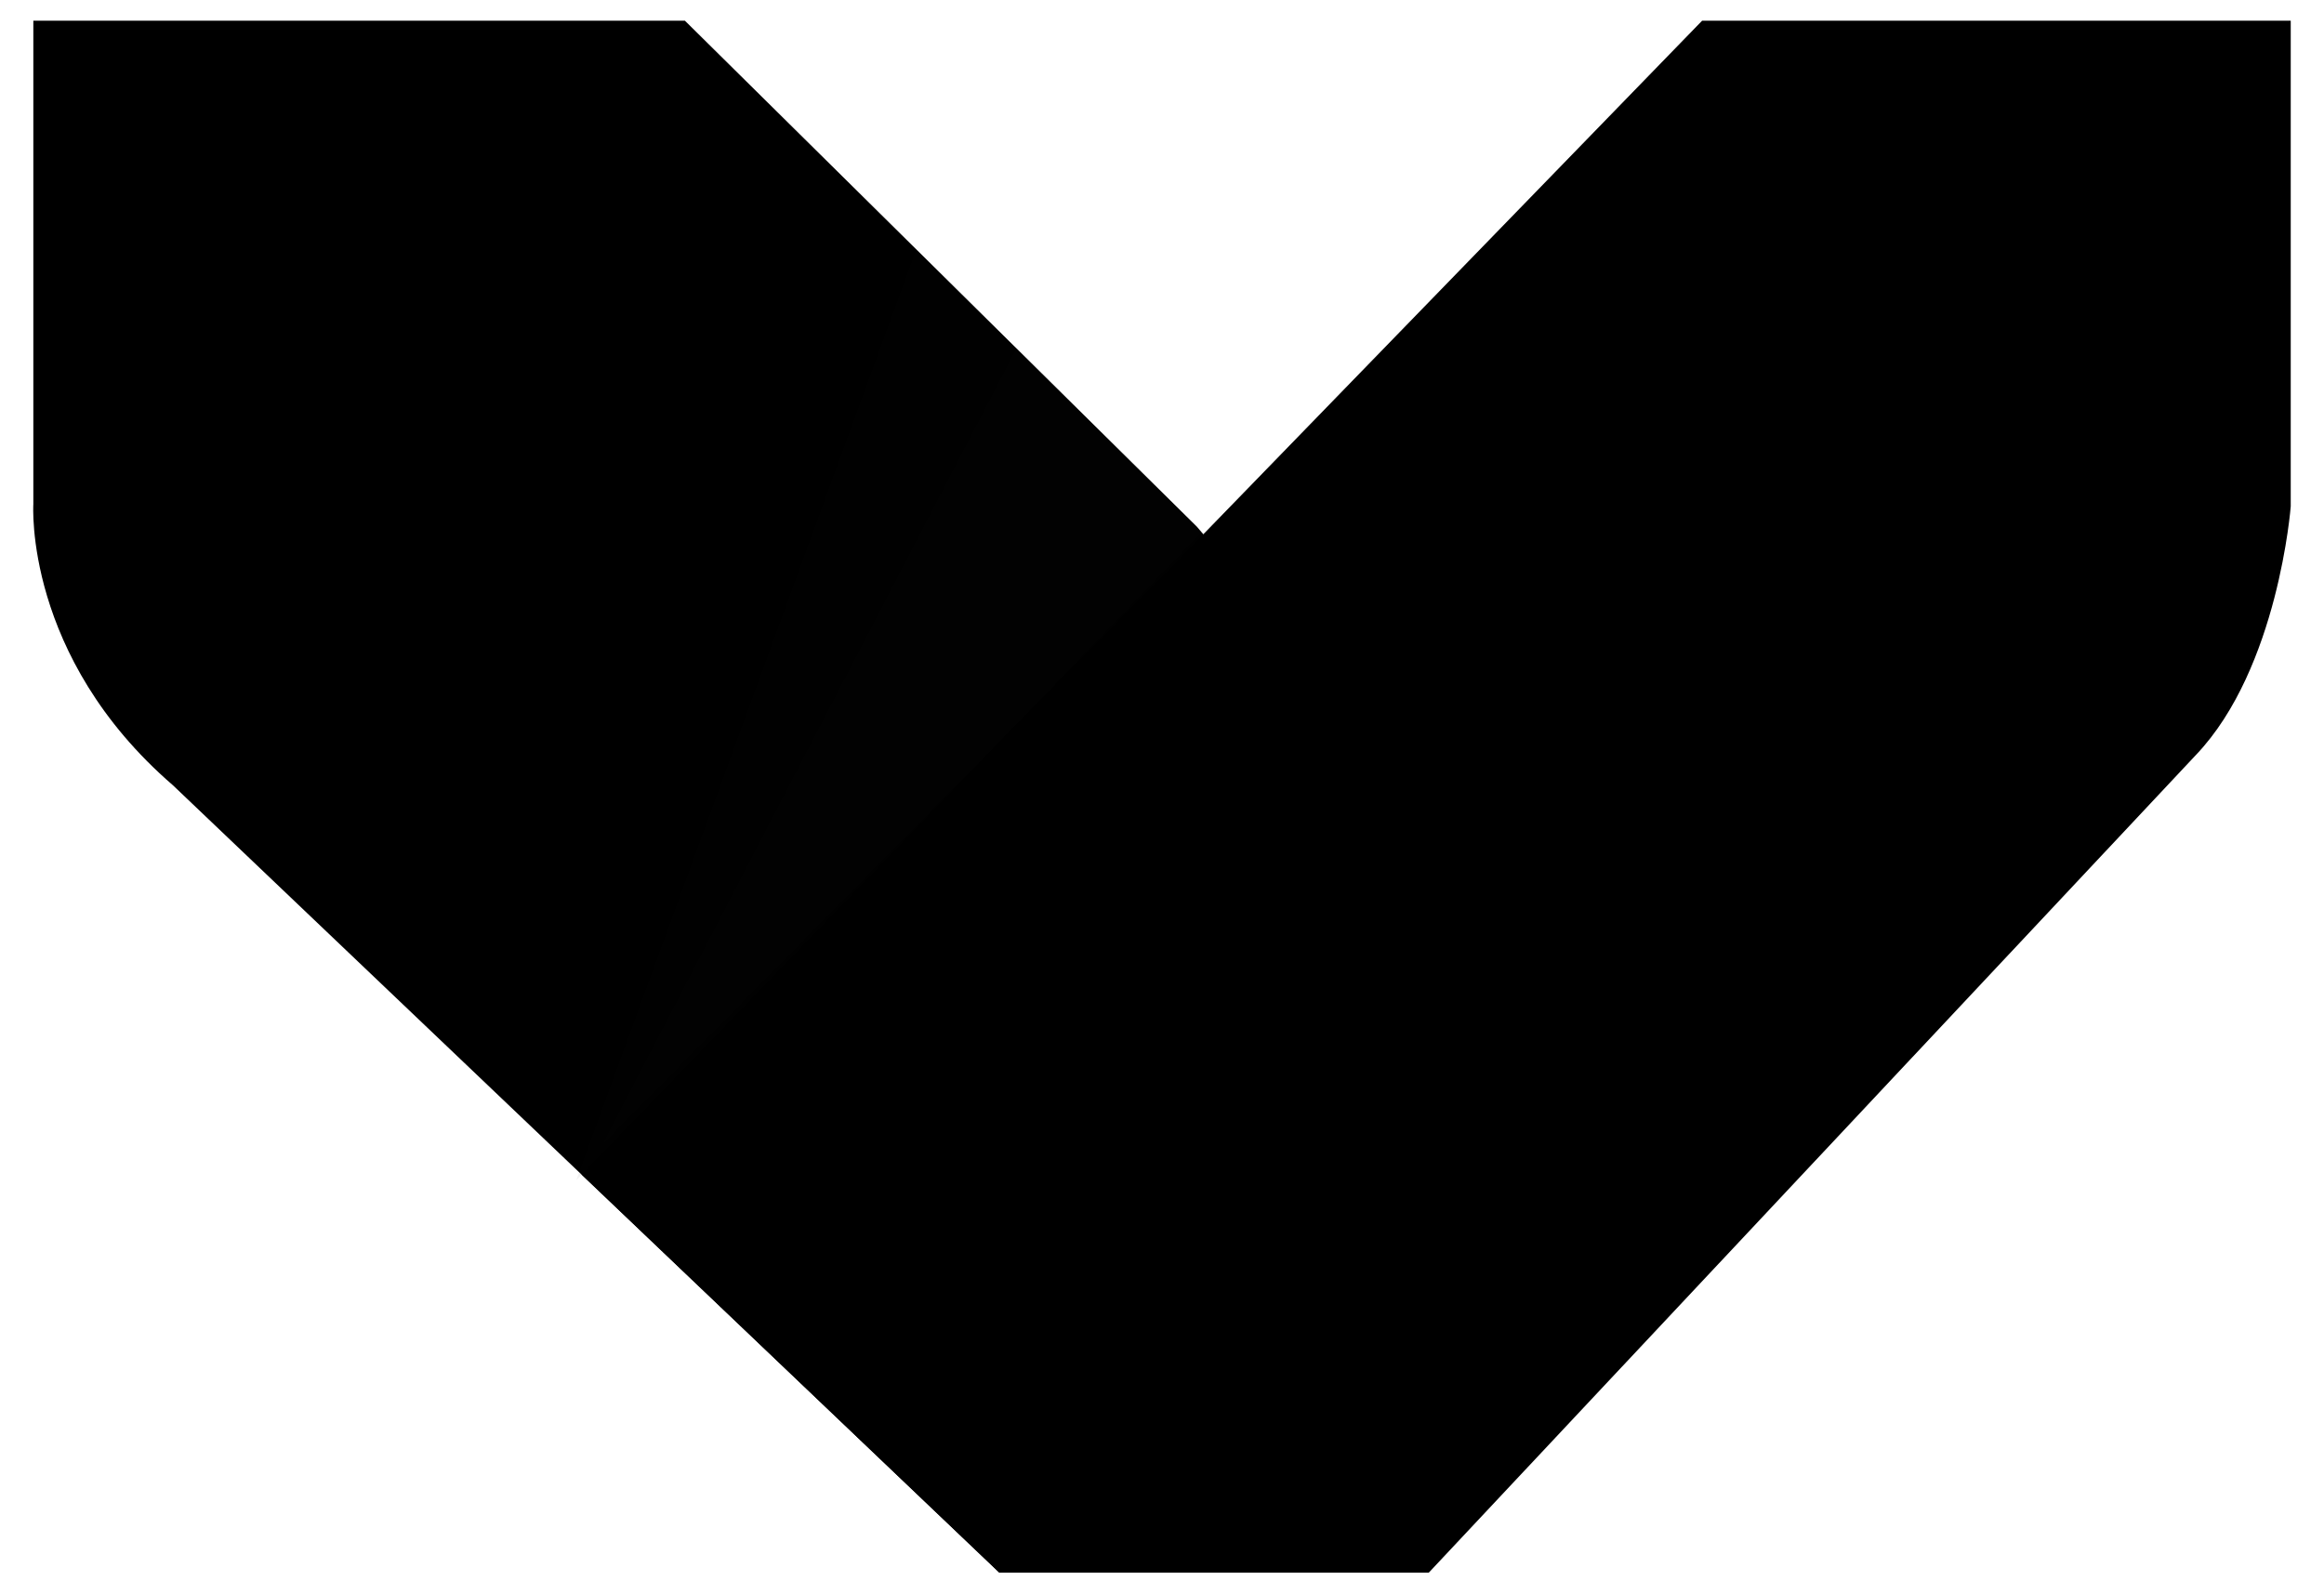
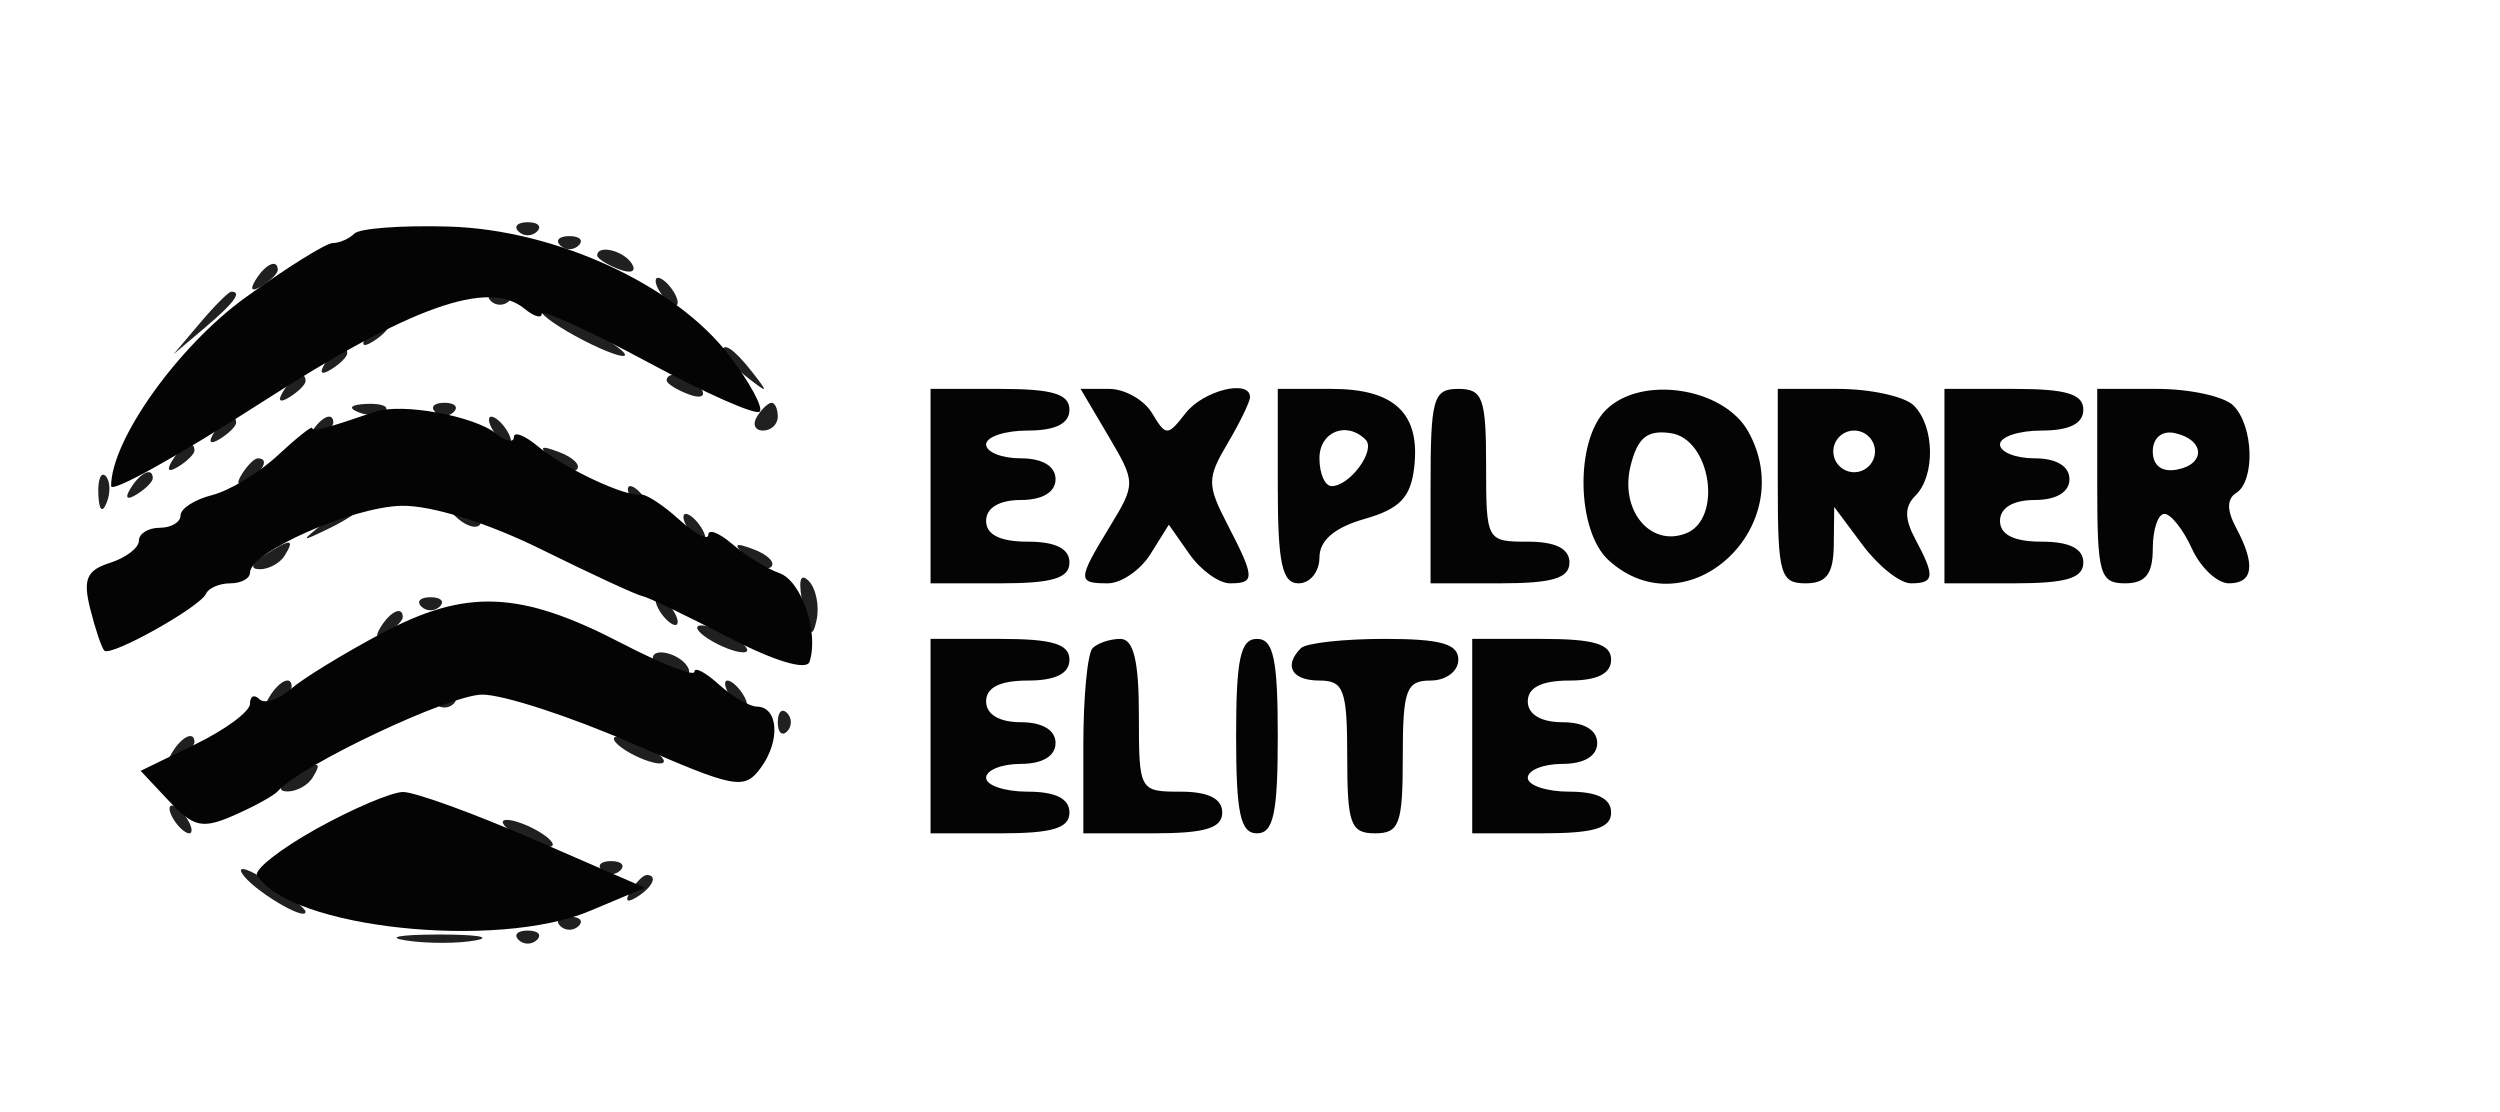
- <svg xmlns="http://www.w3.org/2000/svg" width="35" height="24" viewBox="0 0 34 24" fill="none">
-   <path fill-rule="evenodd" clip-rule="evenodd" d="M0.002 0.312V7.595C0.002 7.595 -0.142 9.888 2.105 11.829L14.547 23.684L21.017 23.601L19.979 10.813L17.526 7.934L9.815 0.312H0.002Z" fill="currentColor" />
-   <path opacity="0.06" fill-rule="evenodd" clip-rule="evenodd" d="M8.18 17.776L13.303 3.752L17.589 8.022L8.18 17.776Z" fill="#161616" />
-   <path opacity="0.06" fill-rule="evenodd" clip-rule="evenodd" d="M8.582 17.225L14.813 5.242L17.621 8.052L8.582 17.225Z" fill="#161616" />
-   <path fill-rule="evenodd" clip-rule="evenodd" d="M8.258 17.691L25.134 0.312H33.999V7.627C33.999 7.627 33.814 10.065 32.574 11.369L21.018 23.688H14.549L8.258 17.691Z" fill="currentColor" />
+ <svg xmlns="http://www.w3.org/2000/svg" width="180" height="80" viewBox="0 0 180 80" version="1.1">
+   <path d="M 37.333 16.667 C 37.700 17.033, 38.300 17.033, 38.667 16.667 C 39.033 16.300, 38.733 16, 38 16 C 37.267 16, 36.967 16.300, 37.333 16.667 M 40.333 17.667 C 40.700 18.033, 41.300 18.033, 41.667 17.667 C 42.033 17.300, 41.733 17, 41 17 C 40.267 17, 39.967 17.300, 40.333 17.667 M 43 18.393 C 43 18.609, 43.698 19.054, 44.552 19.382 C 45.442 19.723, 45.843 19.555, 45.493 18.989 C 44.906 18.038, 43 17.583, 43 18.393 M 18.405 20.155 C 17.962 20.870, 18.130 21.038, 18.845 20.595 C 19.480 20.203, 20 19.684, 20 19.441 C 20 18.607, 19.117 19.002, 18.405 20.155 M 47.500 21 C 47.840 21.550, 48.343 22, 48.618 22 C 48.893 22, 48.840 21.550, 48.500 21 C 48.160 20.450, 47.657 20, 47.382 20 C 47.107 20, 47.160 20.450, 47.500 21 M 14.405 23.250 L 12.500 25.500 14.750 23.595 C 16.864 21.805, 17.455 21, 16.655 21 C 16.465 21, 15.453 22.012, 14.405 23.250 M 35.333 21.667 C 35.700 22.033, 36.300 22.033, 36.667 21.667 C 37.033 21.300, 36.733 21, 36 21 C 35.267 21, 34.967 21.300, 35.333 21.667 M 39 22.449 C 39 22.724, 40.350 23.647, 42 24.500 C 43.650 25.353, 45 25.826, 45 25.551 C 45 25.276, 43.650 24.353, 42 23.500 C 40.350 22.647, 39 22.174, 39 22.449 M 26.405 24.155 C 25.962 24.870, 26.130 25.038, 26.845 24.595 C 27.480 24.203, 28 23.684, 28 23.441 C 28 22.607, 27.117 23.002, 26.405 24.155 M 23.405 26.155 C 22.962 26.870, 23.130 27.038, 23.845 26.595 C 24.480 26.203, 25 25.684, 25 25.441 C 25 24.607, 24.117 25.002, 23.405 26.155 M 52 25.378 C 52 25.585, 52.788 26.373, 53.750 27.128 C 55.336 28.371, 55.371 28.336, 54.128 26.750 C 52.821 25.084, 52 24.555, 52 25.378 M 20.405 28.155 C 19.962 28.870, 20.130 29.038, 20.845 28.595 C 21.480 28.203, 22 27.684, 22 27.441 C 22 26.607, 21.117 27.002, 20.405 28.155 M 48 27.393 C 48 27.609, 48.698 28.054, 49.552 28.382 C 50.442 28.723, 50.843 28.555, 50.493 27.989 C 49.906 27.038, 48 26.583, 48 27.393 M 25.813 29.683 C 26.534 29.972, 27.397 29.936, 27.729 29.604 C 28.061 29.272, 27.471 29.036, 26.417 29.079 C 25.252 29.127, 25.015 29.364, 25.813 29.683 M 31.333 29.667 C 31.700 30.033, 32.300 30.033, 32.667 29.667 C 33.033 29.300, 32.733 29, 32 29 C 31.267 29, 30.967 29.300, 31.333 29.667 M 54.500 30 C 54.160 30.550, 54.359 31, 54.941 31 C 55.523 31, 56 30.550, 56 30 C 56 29.450, 55.802 29, 55.559 29 C 55.316 29, 54.840 29.450, 54.500 30 M 15.405 31.155 C 14.962 31.870, 15.130 32.038, 15.845 31.595 C 16.480 31.203, 17 30.684, 17 30.441 C 17 29.607, 16.117 30.002, 15.405 31.155 M 22.405 31.155 C 21.962 31.870, 22.130 32.038, 22.845 31.595 C 23.480 31.203, 24 30.684, 24 30.441 C 24 29.607, 23.117 30.002, 22.405 31.155 M 35.500 31 C 35.840 31.550, 36.343 32, 36.618 32 C 36.893 32, 36.840 31.550, 36.500 31 C 36.160 30.450, 35.657 30, 35.382 30 C 35.107 30, 35.160 30.450, 35.500 31 M 12.405 33.155 C 11.962 33.870, 12.130 34.038, 12.845 33.595 C 13.480 33.203, 14 32.684, 14 32.441 C 14 31.607, 13.117 32.002, 12.405 33.155 M 39.733 33.124 C 40.412 33.808, 41.219 34.115, 41.526 33.807 C 41.834 33.499, 41.279 32.940, 40.293 32.564 C 38.868 32.022, 38.753 32.136, 39.733 33.124 M 17.405 34.155 C 16.962 34.870, 17.130 35.038, 17.845 34.595 C 18.998 33.883, 19.393 33, 18.559 33 C 18.316 33, 17.797 33.520, 17.405 34.155 M 7.079 35.583 C 7.127 36.748, 7.364 36.985, 7.683 36.188 C 7.972 35.466, 7.936 34.603, 7.604 34.271 C 7.272 33.939, 7.036 34.529, 7.079 35.583 M 9.405 35.155 C 8.962 35.870, 9.130 36.038, 9.845 35.595 C 10.480 35.203, 11 34.684, 11 34.441 C 11 33.607, 10.117 34.002, 9.405 35.155 M 45.500 36 C 45.840 36.550, 46.343 37, 46.618 37 C 46.893 37, 46.840 36.550, 46.500 36 C 46.160 35.450, 45.657 35, 45.382 35 C 45.107 35, 45.160 35.450, 45.500 36 M 23.441 37.555 C 21.577 39.049, 21.589 39.067, 23.750 38.020 C 24.988 37.420, 26 36.720, 26 36.465 C 26 35.700, 25.481 35.921, 23.441 37.555 M 32.733 37.124 C 33.412 37.808, 34.219 38.115, 34.526 37.807 C 34.834 37.499, 34.279 36.940, 33.293 36.564 C 31.868 36.022, 31.753 36.136, 32.733 37.124 M 49.500 38 C 49.840 38.550, 50.343 39, 50.618 39 C 50.893 39, 50.840 38.550, 50.500 38 C 50.160 37.450, 49.657 37, 49.382 37 C 49.107 37, 49.160 37.450, 49.500 38 M 19 40 C 18.099 40.582, 17.975 40.975, 18.691 40.985 C 19.346 40.993, 20.160 40.550, 20.500 40 C 21.267 38.758, 20.921 38.758, 19 40 M 53.733 40.124 C 54.412 40.808, 55.219 41.115, 55.526 40.807 C 55.834 40.499, 55.279 39.940, 54.293 39.564 C 52.868 39.022, 52.753 39.136, 53.733 40.124 M 57.825 43.674 C 58.251 45.767, 58.503 46.019, 58.794 44.644 C 59.011 43.623, 58.751 42.351, 58.218 41.818 C 57.592 41.192, 57.452 41.849, 57.825 43.674 M 30.333 43.667 C 30.700 44.033, 31.300 44.033, 31.667 43.667 C 32.033 43.300, 31.733 43, 31 43 C 30.267 43, 29.967 43.300, 30.333 43.667 M 47.500 44 C 47.840 44.550, 48.343 45, 48.618 45 C 48.893 45, 48.840 44.550, 48.500 44 C 48.160 43.450, 47.657 43, 47.382 43 C 47.107 43, 47.160 43.450, 47.500 44 M 27.405 45.155 C 26.962 45.870, 27.130 46.038, 27.845 45.595 C 28.480 45.203, 29 44.684, 29 44.441 C 29 43.607, 28.117 44.002, 27.405 45.155 M 51 46 C 51.825 46.533, 52.950 46.969, 53.500 46.969 C 54.050 46.969, 53.825 46.533, 53 46 C 52.175 45.467, 51.050 45.031, 50.500 45.031 C 49.950 45.031, 50.175 45.467, 51 46 M 47 47.393 C 47 47.609, 47.698 48.054, 48.552 48.382 C 49.442 48.723, 49.843 48.555, 49.493 47.989 C 48.906 47.038, 47 46.583, 47 47.393 M 19.405 50.155 C 18.962 50.870, 19.130 51.038, 19.845 50.595 C 20.480 50.203, 21 49.684, 21 49.441 C 21 48.607, 20.117 49.002, 19.405 50.155 M 52.500 50 C 52.840 50.550, 53.343 51, 53.618 51 C 53.893 51, 53.840 50.550, 53.500 50 C 53.160 49.450, 52.657 49, 52.382 49 C 52.107 49, 52.160 49.450, 52.500 50 M 31.333 50.667 C 31.700 51.033, 32.300 51.033, 32.667 50.667 C 33.033 50.300, 32.733 50, 32 50 C 31.267 50, 30.967 50.300, 31.333 50.667 M 56 52 C 56 52.733, 56.300 53.033, 56.667 52.667 C 57.033 52.300, 57.033 51.700, 56.667 51.333 C 56.300 50.967, 56 51.267, 56 52 M 12.405 54.155 C 11.962 54.870, 12.130 55.038, 12.845 54.595 C 13.480 54.203, 14 53.684, 14 53.441 C 14 52.607, 13.117 53.002, 12.405 54.155 M 45 54 C 45.825 54.533, 46.950 54.969, 47.500 54.969 C 48.050 54.969, 47.825 54.533, 47 54 C 46.175 53.467, 45.050 53.031, 44.500 53.031 C 43.950 53.031, 44.175 53.467, 45 54 M 21 56 C 20.099 56.582, 19.975 56.975, 20.691 56.985 C 21.346 56.993, 22.160 56.550, 22.500 56 C 23.267 54.758, 22.921 54.758, 21 56 M 12.500 59 C 12.840 59.550, 13.343 60, 13.618 60 C 13.893 60, 13.840 59.550, 13.500 59 C 13.160 58.450, 12.657 58, 12.382 58 C 12.107 58, 12.160 58.450, 12.500 59 M 37 60 C 37.825 60.533, 38.950 60.969, 39.500 60.969 C 40.050 60.969, 39.825 60.533, 39 60 C 38.175 59.467, 37.050 59.031, 36.500 59.031 C 35.950 59.031, 36.175 59.467, 37 60 M 17.433 62.891 C 18.146 64.045, 22 66.374, 22 65.650 C 22 65.419, 20.820 64.457, 19.377 63.511 C 17.934 62.566, 17.059 62.287, 17.433 62.891 M 43.333 62.667 C 43.700 63.033, 44.300 63.033, 44.667 62.667 C 45.033 62.300, 44.733 62, 44 62 C 43.267 62, 42.967 62.300, 43.333 62.667 M 45.405 64.155 C 44.962 64.870, 45.130 65.038, 45.845 64.595 C 46.998 63.883, 47.393 63, 46.559 63 C 46.316 63, 45.797 63.520, 45.405 64.155 M 40.333 66.667 C 40.700 67.033, 41.300 67.033, 41.667 66.667 C 42.033 66.300, 41.733 66, 41 66 C 40.267 66, 39.967 66.300, 40.333 66.667 M 29.264 67.718 C 30.784 67.947, 33.034 67.941, 34.264 67.704 C 35.494 67.467, 34.250 67.279, 31.500 67.286 C 28.750 67.294, 27.744 67.488, 29.264 67.718 M 37.333 67.667 C 37.700 68.033, 38.300 68.033, 38.667 67.667 C 39.033 67.300, 38.733 67, 38 67 C 37.267 67, 36.967 67.300, 37.333 67.667" stroke="none" fill="#202020" fill-rule="evenodd" />
+   <path d="M 25.519 16.814 C 25.142 17.191, 24.440 17.500, 23.958 17.500 C 23.477 17.500, 20.639 19.271, 17.650 21.436 C 12.798 24.952, 8 31.696, 8 35 C 8 35.521, 12.876 32.809, 18.835 28.973 C 29.530 22.089, 35.150 20.082, 37.750 22.218 C 38.438 22.783, 39 22.955, 39 22.600 C 39 22.246, 42.417 23.799, 46.594 26.051 C 50.771 28.303, 54.416 29.917, 54.695 29.638 C 54.974 29.360, 53.987 27.538, 52.501 25.590 C 48.628 20.513, 40.011 16.546, 32.352 16.314 C 28.971 16.212, 25.896 16.437, 25.519 16.814 M 67 35 L 67 42 72 42 C 75.778 42, 77 41.633, 77 40.500 C 77 39.500, 76 39, 74 39 C 72 39, 71 38.500, 71 37.500 C 71 36.567, 71.944 36, 73.500 36 C 75.056 36, 76 35.433, 76 34.500 C 76 33.567, 75.056 33, 73.500 33 C 72.125 33, 71 32.550, 71 32 C 71 31.450, 72.350 31, 74 31 C 76 31, 77 30.500, 77 29.500 C 77 28.367, 75.778 28, 72 28 L 67 28 67 35 M 79.805 31.394 C 81.780 34.742, 81.782 34.830, 79.904 37.918 C 77.567 41.760, 77.559 42, 79.759 42 C 80.727 42, 82.112 41.050, 82.837 39.889 L 84.156 37.778 85.635 39.889 C 86.448 41.050, 87.763 42, 88.557 42 C 90.380 42, 90.364 41.605, 88.386 37.779 C 86.900 34.906, 86.900 34.439, 88.386 31.924 C 89.274 30.421, 90 28.923, 90 28.596 C 90 27.276, 86.632 28.113, 85.360 29.750 C 84.063 31.417, 83.949 31.417, 82.950 29.750 C 82.373 28.788, 80.979 28, 79.852 28 L 77.802 28 79.805 31.394 M 92 35 C 92 40.556, 92.310 42, 93.500 42 C 94.325 42, 95 41.165, 95 40.145 C 95 38.908, 96.084 37.980, 98.250 37.363 C 100.778 36.642, 101.572 35.819, 101.822 33.658 C 102.273 29.771, 100.412 28, 95.878 28 L 92 28 92 35 M 103 35 L 103 42 108 42 C 111.778 42, 113 41.633, 113 40.500 C 113 39.500, 112 39, 110 39 C 107.030 39, 107 38.944, 107 33.500 C 107 28.667, 106.758 28, 105 28 C 103.190 28, 103 28.667, 103 35 M 115.624 29.518 C 113.383 31.760, 113.506 38.243, 115.829 40.345 C 121.494 45.472, 129.689 37.903, 125.872 31.069 C 124.094 27.885, 118.156 26.987, 115.624 29.518 M 128 35 C 128 41.333, 128.190 42, 130 42 C 131.507 42, 132.008 41.323, 132.032 39.250 L 132.063 36.500 134.115 39.250 C 135.244 40.763, 136.804 42, 137.583 42 C 139.287 42, 139.338 41.500, 137.907 38.827 C 137.117 37.350, 137.117 36.483, 137.907 35.693 C 139.357 34.243, 139.298 30.698, 137.800 29.200 C 137.140 28.540, 134.665 28, 132.300 28 L 128 28 128 35 M 140 35 L 140 42 145 42 C 148.778 42, 150 41.633, 150 40.500 C 150 39.500, 149 39, 147 39 C 145 39, 144 38.500, 144 37.500 C 144 36.567, 144.944 36, 146.500 36 C 148.056 36, 149 35.433, 149 34.500 C 149 33.567, 148.056 33, 146.500 33 C 145.125 33, 144 32.550, 144 32 C 144 31.450, 145.350 31, 147 31 C 149 31, 150 30.500, 150 29.500 C 150 28.367, 148.778 28, 145 28 L 140 28 140 35 M 151 35 C 151 41.333, 151.190 42, 153 42 C 154.467 42, 155 41.333, 155 39.500 C 155 38.125, 155.378 37, 155.839 37 C 156.301 37, 157.192 38.125, 157.818 39.500 C 158.445 40.875, 159.642 42, 160.479 42 C 162.242 42, 162.417 40.648, 160.997 37.995 C 160.327 36.743, 160.327 35.916, 160.997 35.502 C 162.382 34.646, 162.257 30.657, 160.800 29.200 C 160.140 28.540, 157.665 28, 155.300 28 L 151 28 151 35 M 27 29.648 C 23.360 30.888, 22.499 31.110, 22.477 30.815 C 22.464 30.642, 21.348 31.530, 19.996 32.789 C 18.645 34.047, 16.518 35.334, 15.270 35.647 C 14.021 35.960, 13 36.618, 13 37.108 C 13 37.599, 12.325 38, 11.500 38 C 10.675 38, 10 38.420, 10 38.933 C 10 39.446, 9.062 40.163, 7.915 40.527 C 6.237 41.060, 5.960 41.706, 6.497 43.842 C 6.863 45.302, 7.320 46.653, 7.512 46.845 C 7.975 47.309, 14.406 43.711, 14.833 42.750 C 15.017 42.337, 15.804 42, 16.583 42 C 17.363 42, 18 41.652, 18 41.227 C 18 39.748, 25.364 36.499, 28.900 36.418 C 31.034 36.369, 35.074 37.628, 38.981 39.558 C 42.566 41.330, 45.832 42.841, 46.237 42.915 C 46.643 42.988, 49.438 44.327, 52.449 45.889 C 55.739 47.596, 58.067 48.300, 58.283 47.652 C 58.980 45.560, 57.715 41.828, 56.118 41.266 C 55.228 40.952, 53.712 40.020, 52.750 39.193 C 51.788 38.366, 51 38.055, 51 38.500 C 51 38.945, 50.053 38.453, 48.895 37.405 C 47.737 36.357, 46.500 35.552, 46.145 35.615 C 45.081 35.804, 40.623 33.716, 38.750 32.152 C 37.788 31.348, 37 31.040, 37 31.467 C 37 31.895, 36.438 31.792, 35.750 31.238 C 34.135 29.937, 28.929 28.990, 27 29.648 M 95 33 C 95 34.100, 95.395 35, 95.878 35 C 97.189 35, 99.082 32.415, 98.325 31.658 C 96.956 30.289, 95 31.078, 95 33 M 117.406 33.520 C 116.605 36.708, 118.792 39.401, 121.376 38.409 C 124.060 37.379, 123.186 31.598, 120.285 31.185 C 118.599 30.945, 117.912 31.503, 117.406 33.520 M 132 32.500 C 132 33.325, 132.675 34, 133.500 34 C 134.325 34, 135 33.325, 135 32.500 C 135 31.675, 134.325 31, 133.500 31 C 132.675 31, 132 31.675, 132 32.500 M 155 32.500 C 155 33.530, 155.655 34.020, 156.750 33.810 C 158.858 33.404, 158.725 31.629, 156.553 31.177 C 155.647 30.988, 155 31.539, 155 32.500 M 27.500 45.590 C 24.750 47.050, 21.788 48.865, 20.919 49.624 C 20.049 50.383, 19.037 50.703, 18.669 50.336 C 18.301 49.968, 18 50.119, 18 50.672 C 18 51.226, 16.229 52.538, 14.063 53.589 L 10.127 55.500 12.171 57.679 C 13.940 59.565, 14.572 59.703, 16.858 58.700 C 18.311 58.062, 19.725 57.284, 20 56.969 C 21.646 55.088, 32.418 50.002, 34.735 50.012 C 36.256 50.019, 41.100 51.598, 45.500 53.521 C 52.965 56.783, 53.585 56.901, 54.779 55.278 C 56.200 53.346, 56.045 50.904, 54.500 50.876 C 53.950 50.866, 52.712 50.145, 51.750 49.274 C 50.788 48.403, 50 47.992, 50 48.362 C 50 48.731, 47.638 47.807, 44.750 46.309 C 37.461 42.526, 33.579 42.364, 27.500 45.590 M 67 53 L 67 60 72 60 C 75.778 60, 77 59.633, 77 58.500 C 77 57.500, 76 57, 74 57 C 72.350 57, 71 56.550, 71 56 C 71 55.450, 72.125 55, 73.500 55 C 75.056 55, 76 54.433, 76 53.500 C 76 52.567, 75.056 52, 73.500 52 C 71.944 52, 71 51.433, 71 50.500 C 71 49.500, 72 49, 74 49 C 76 49, 77 48.500, 77 47.500 C 77 46.367, 75.778 46, 72 46 L 67 46 67 53 M 78.667 46.667 C 78.300 47.033, 78 50.183, 78 53.667 L 78 60 83 60 C 86.778 60, 88 59.633, 88 58.500 C 88 57.500, 87 57, 85 57 C 82.030 57, 82 56.944, 82 51.500 C 82 47.583, 81.616 46, 80.667 46 C 79.933 46, 79.033 46.300, 78.667 46.667 M 89 53 C 89 58.556, 89.310 60, 90.500 60 C 91.690 60, 92 58.556, 92 53 C 92 47.444, 91.690 46, 90.500 46 C 89.310 46, 89 47.444, 89 53 M 93.667 46.667 C 92.399 47.934, 93.008 49, 95 49 C 96.758 49, 97 49.667, 97 54.500 C 97 59.333, 97.242 60, 99 60 C 100.758 60, 101 59.333, 101 54.500 C 101 49.667, 101.242 49, 103 49 C 104.111 49, 105 48.333, 105 47.500 C 105 46.354, 103.741 46, 99.667 46 C 96.733 46, 94.033 46.300, 93.667 46.667 M 106 53 L 106 60 111 60 C 114.778 60, 116 59.633, 116 58.500 C 116 57.500, 115 57, 113 57 C 111.350 57, 110 56.550, 110 56 C 110 55.450, 111.125 55, 112.500 55 C 114.056 55, 115 54.433, 115 53.500 C 115 52.567, 114.056 52, 112.500 52 C 110.944 52, 110 51.433, 110 50.500 C 110 49.500, 111 49, 113 49 C 115 49, 116 48.500, 116 47.500 C 116 46.367, 114.778 46, 111 46 L 106 46 106 53 M 22.784 59.674 C 20.189 61.118, 18.270 62.627, 18.517 63.028 C 20.865 66.827, 35.742 68.418, 42.469 65.588 L 46.437 63.919 38.479 60.460 C 34.102 58.557, 29.841 57.011, 29.010 57.024 C 28.180 57.038, 25.378 58.230, 22.784 59.674" stroke="none" fill="#040404" fill-rule="evenodd" />
</svg>
